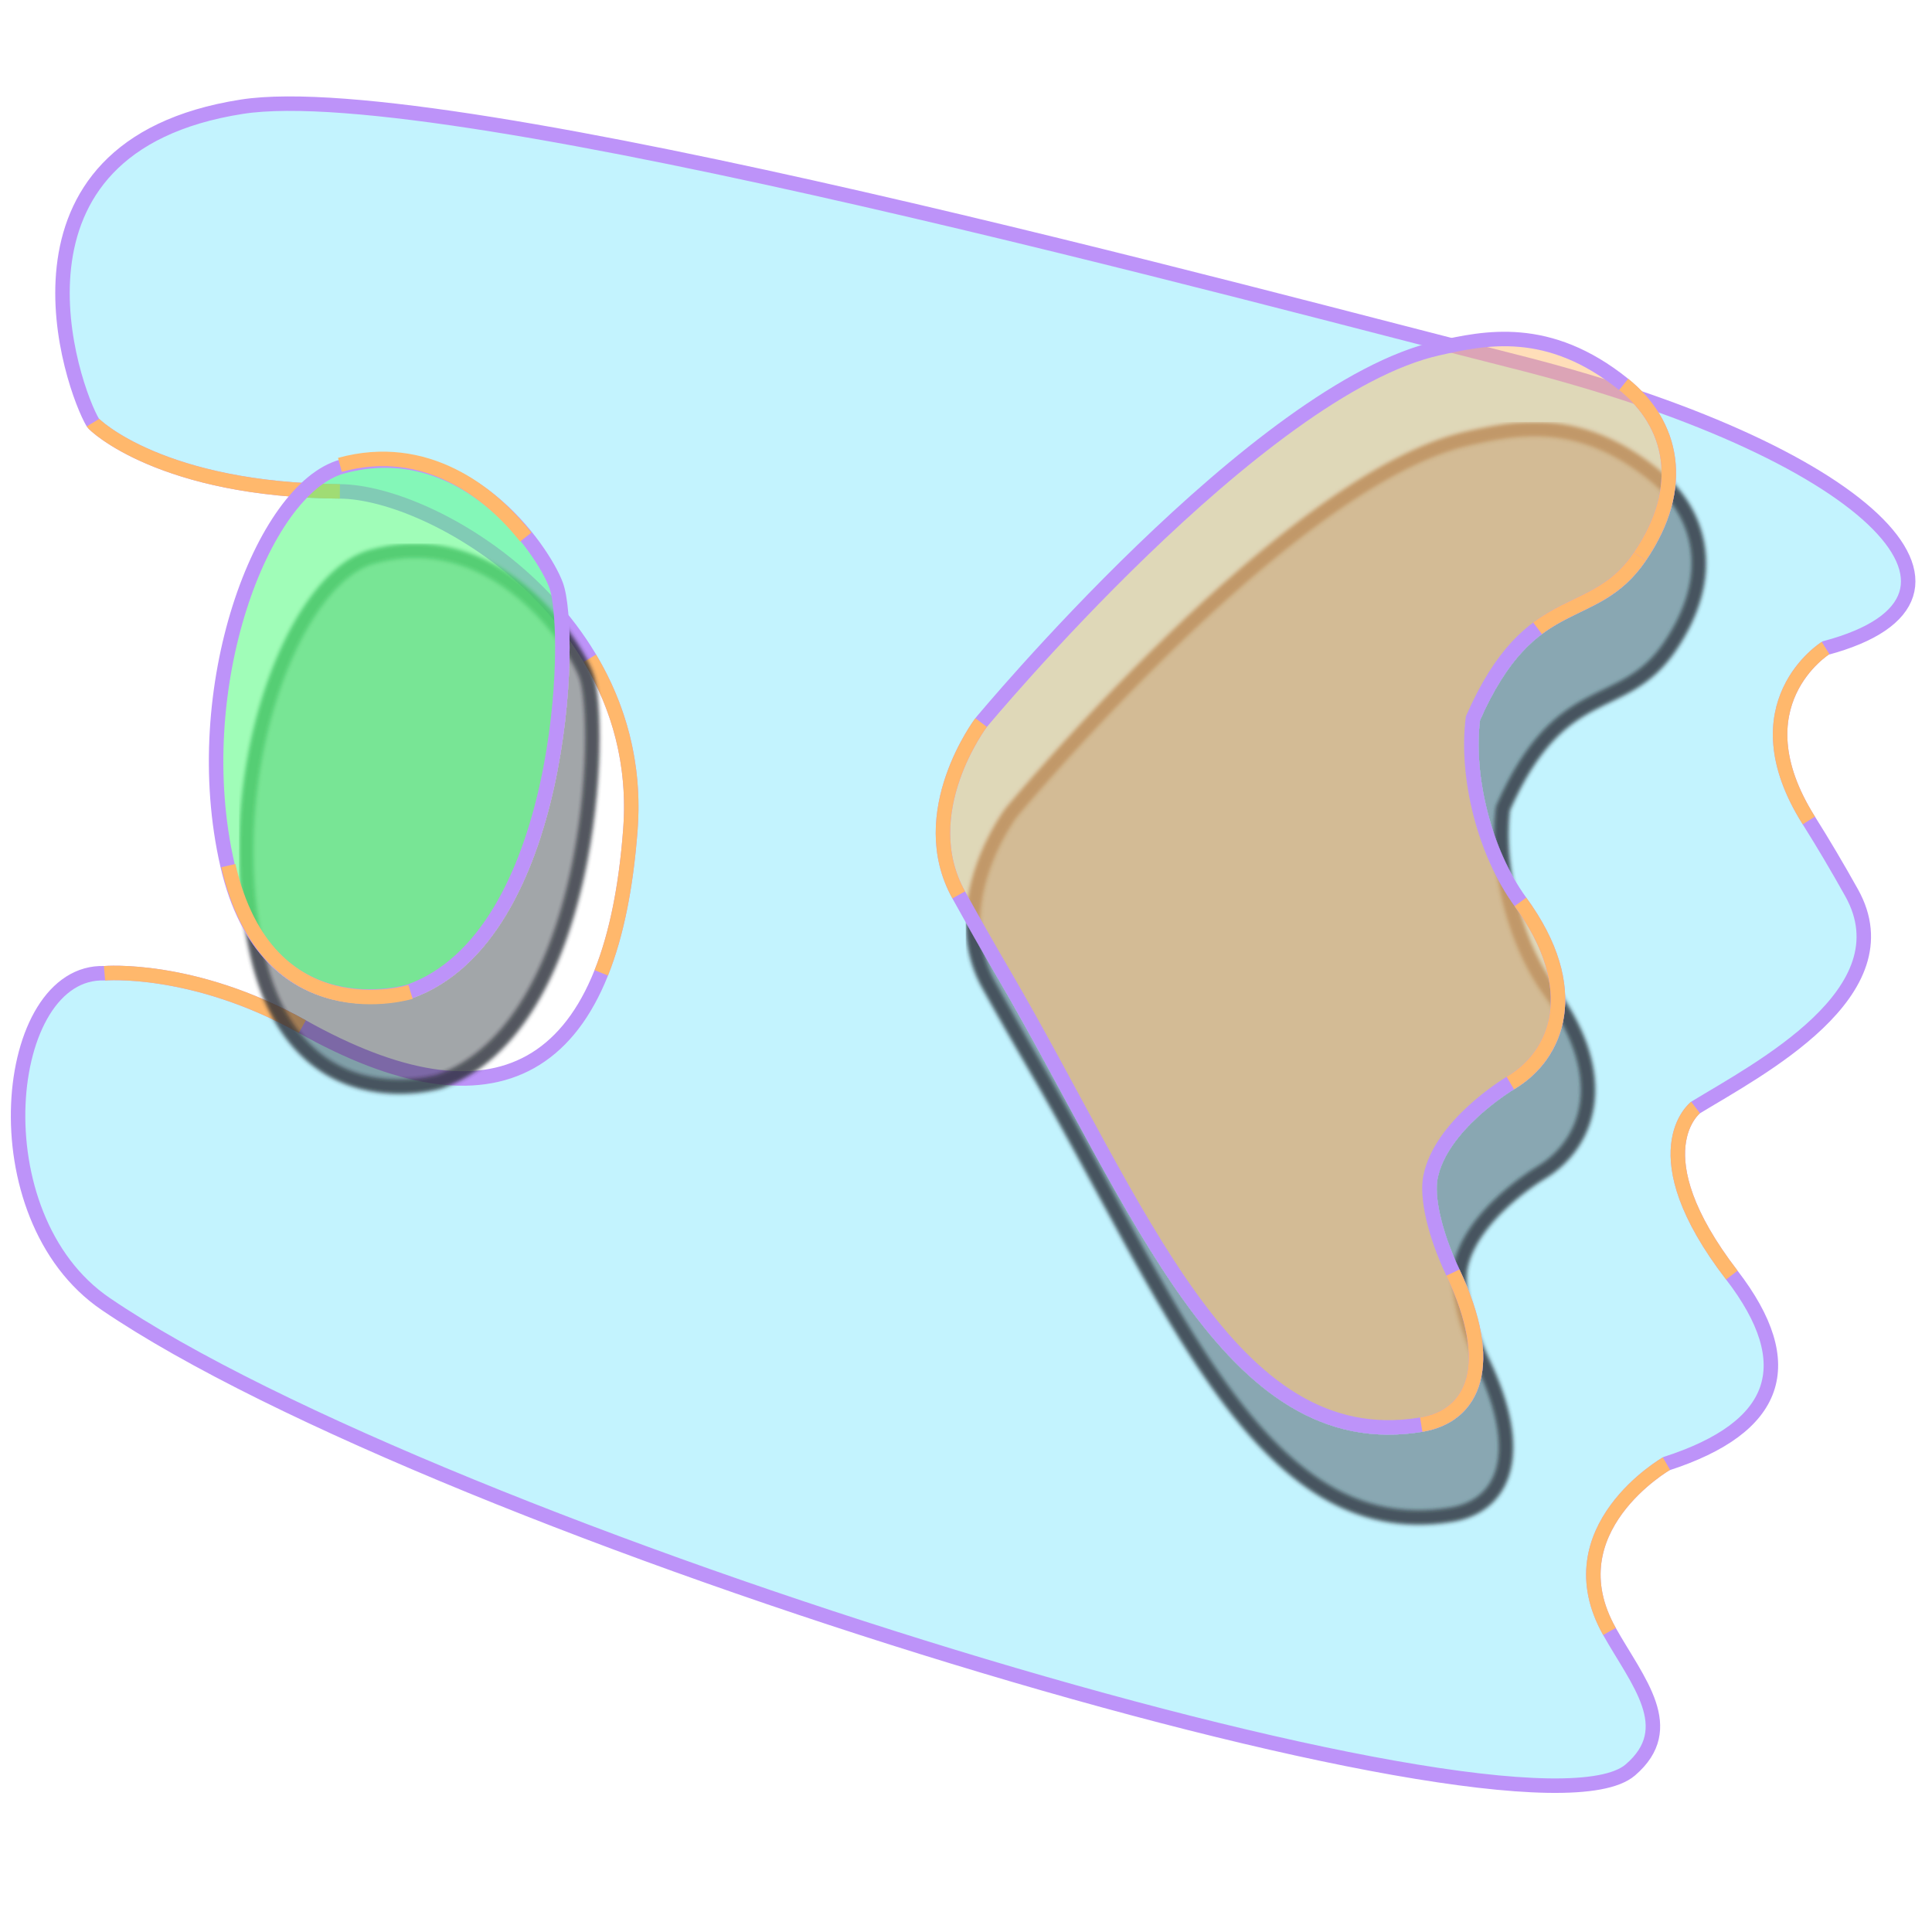
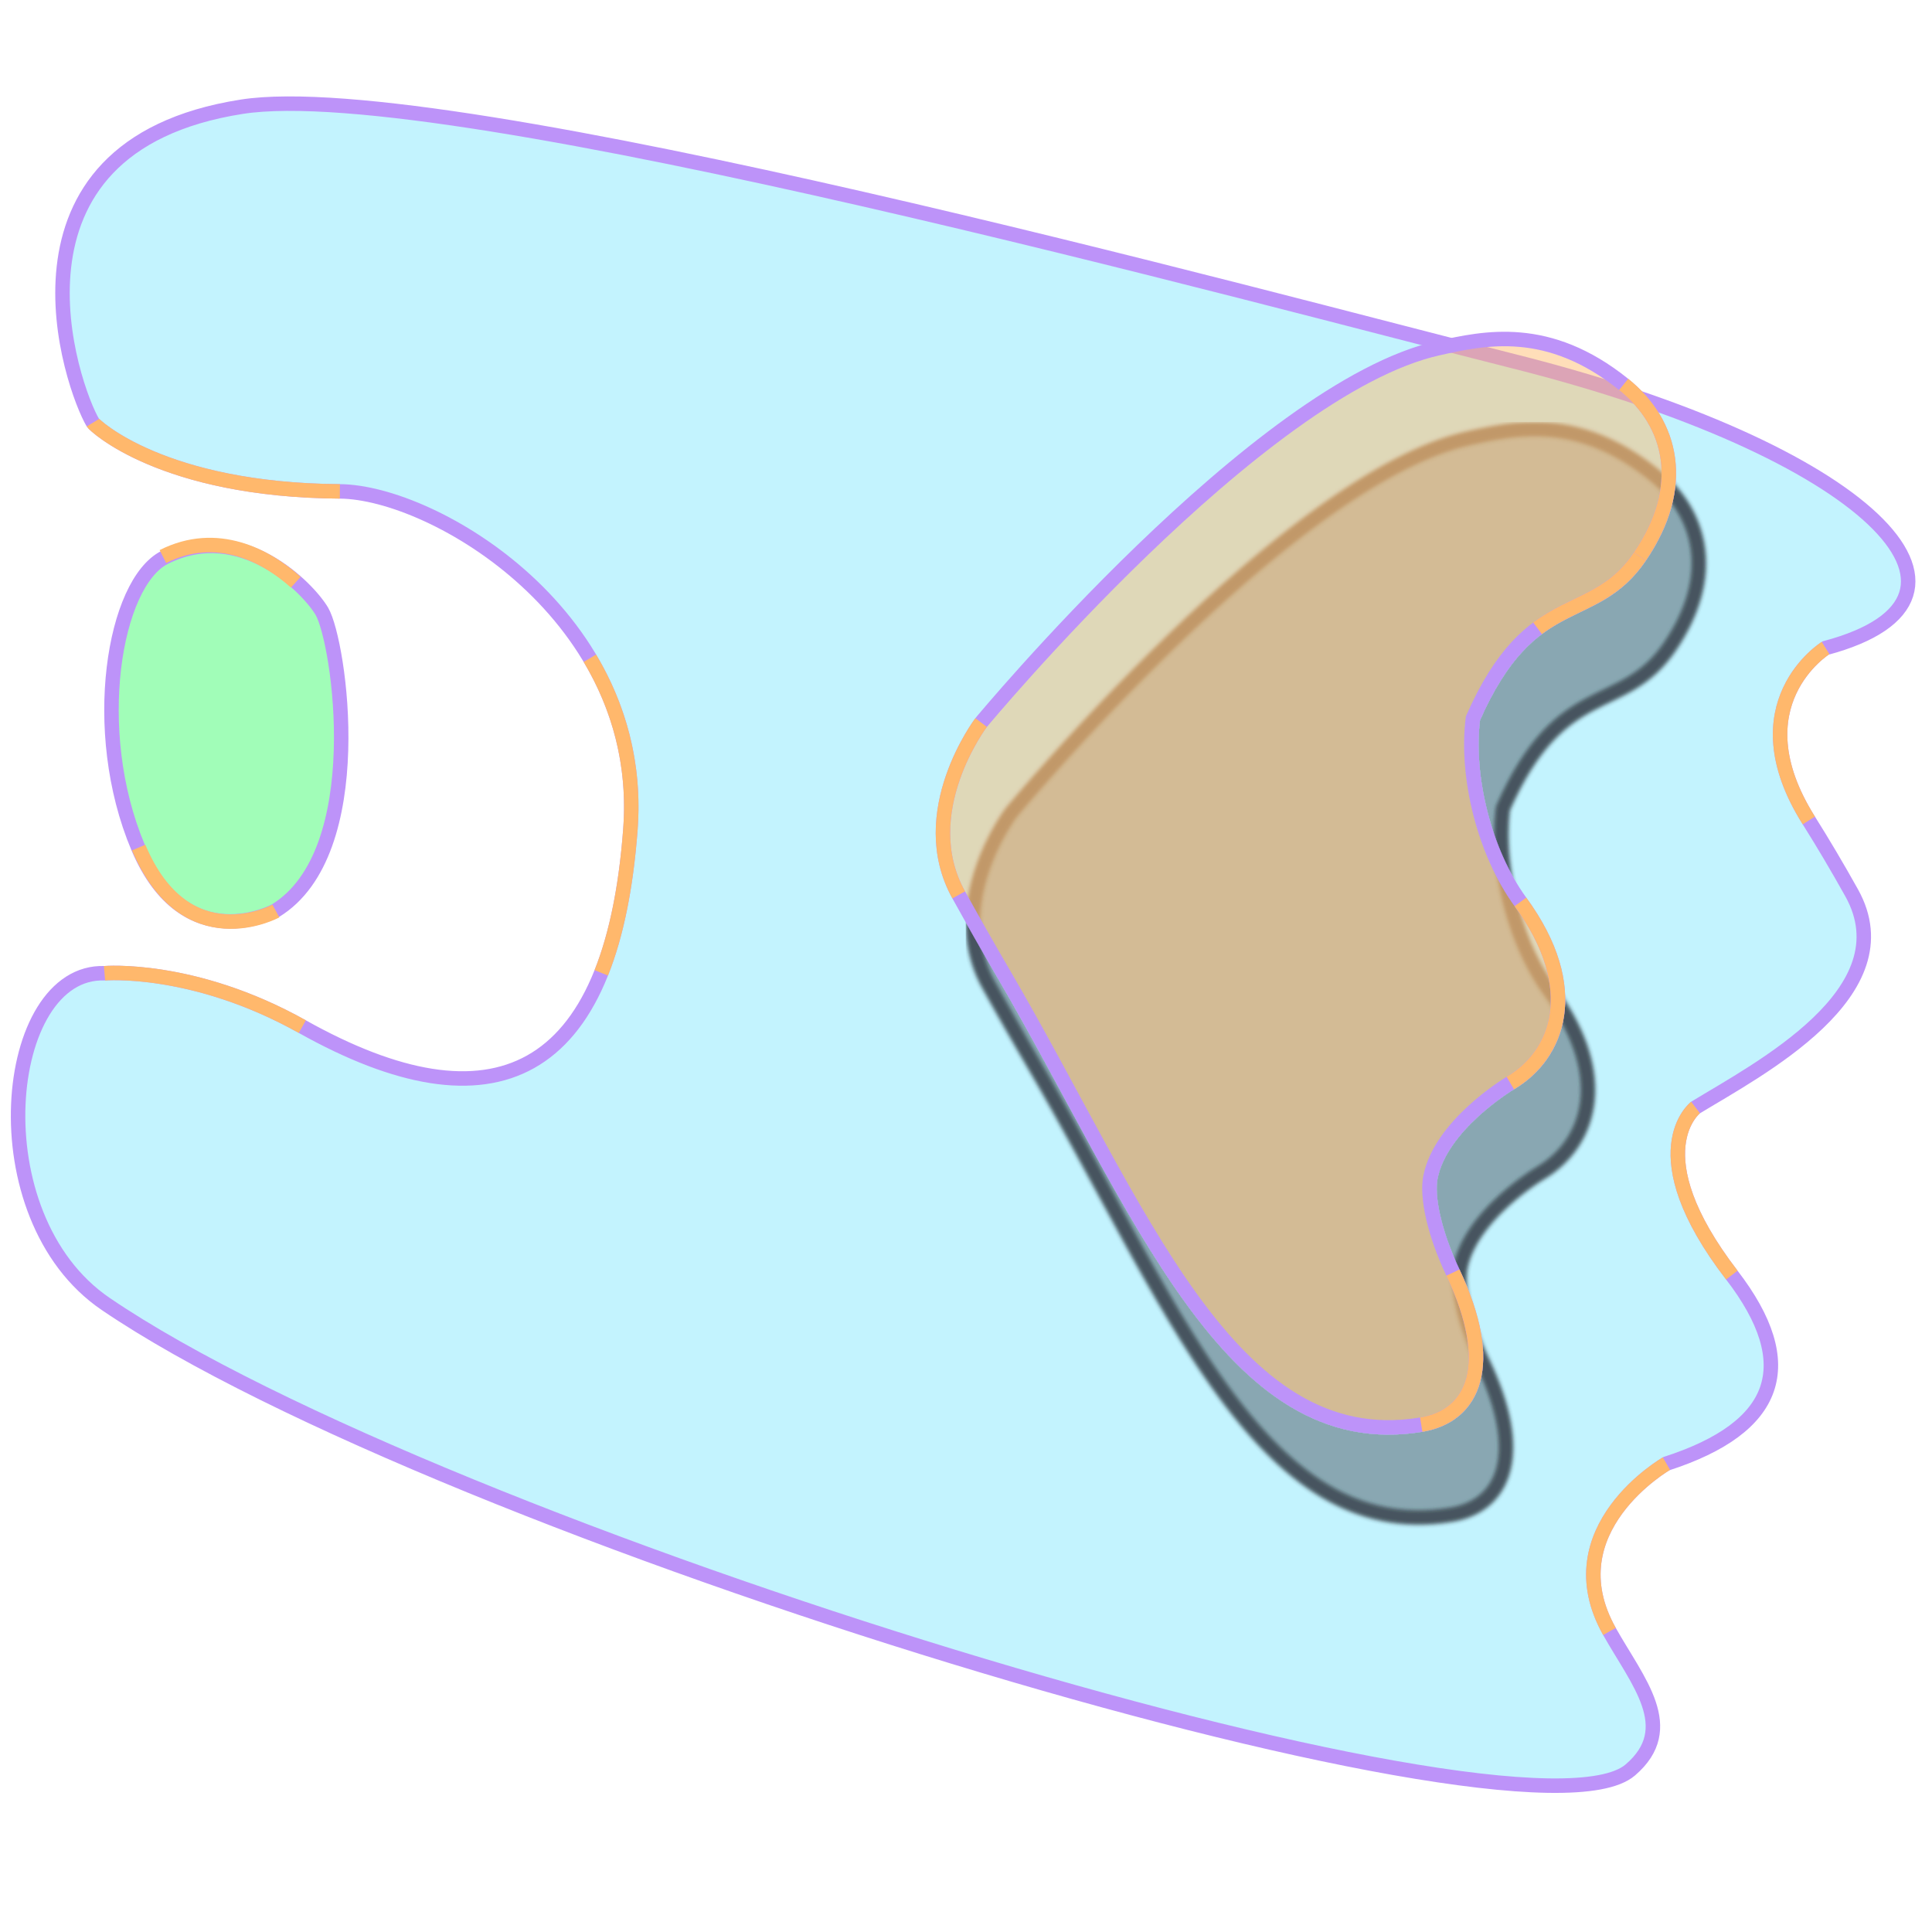
<svg xmlns="http://www.w3.org/2000/svg" xmlns:ns1="http://vectornator.io" height="100%" stroke-miterlimit="10" style="fill-rule:nonzero;clip-rule:evenodd;stroke-linecap:round;stroke-linejoin:round;" version="1.1" viewBox="0 0 1000 1000" width="100%" xml:space="preserve">
  <defs>
    <filter color-interpolation-filters="sRGB" filterUnits="userSpaceOnUse" height="619.977" id="Filter" width="401.241" x="484.323" y="171.721">
-       <feDropShadow dx="15.531" dy="46.625" flood-color="#282a36" flood-opacity="0.791" in="SourceGraphic" result="Shadow" stdDeviation="1" />
-     </filter>
-     <filter color-interpolation-filters="sRGB" filterUnits="userSpaceOnUse" height="334.035" id="Filter_2" width="204.753" x="108.106" y="234.654">
      <feDropShadow dx="15.531" dy="46.625" flood-color="#282a36" flood-opacity="0.791" in="SourceGraphic" result="Shadow" stdDeviation="1" />
    </filter>
  </defs>
  <clipPath id="ArtboardFrame">
    <rect height="1000" width="1000" x="0" y="0" />
  </clipPath>
+   <g clip-path="url(#ArtboardFrame)" id="Layer-2" ns1:layerName="Layer 2" visibility="hidden">
+     <path d="M-857.622-821.69L-857.622 1434.5L3117.35 1434.5L3117.35-821.69L-857.622-821.69ZM1563.41-441.877C1567.97-442.146 1572.37-440 1574.94-435.377C1582.5-421.769 1578.42-399.278 1566.38-366.034C1564.16-359.896 1561.69-353.48 1558.91-346.596C1555.88-339.087 1542.32-307.332 1540.94-303.284C1532.49-278.547 1512.04-213.431 1511.97-213.221C1493.82-155.047 1485.47-129.215 1473.94-97.252C1469.59-85.208 1464.2-71.769 1456.66-53.815C1453.56-46.436 1439.8-14.136 1436.16-5.471C1427.45 15.263 1420.74 32.028 1414.75 48.154C1404.91 74.695 1397.78 98.073 1393.28 118.966C1397.87 111.867 1404.02 102.215 1404.03 102.185C1419.16 79.039 1425.82 68.628 1433.6 55.467C1451.22 25.651 1464.93-0.715 1491.66-54.565C1492.04-55.325 1499.19-69.738 1500.53-72.44C1523.28-118.16 1538.07-146.29 1555.13-175.19C1559.36-182.361 1570.3-201.484 1570.47-201.784C1590.17-236.274 1599.57-251.788 1612.63-270.127C1626.52-289.647 1642.96-307.812 1661.28-323.94C1664.45-326.723 1669.28-329.24 1673.72-330.409C1676.75-331.206 1679.67-331.448 1682.57-330.815C1687.27-329.784 1691.07-326.463 1692.41-321.534C1693.87-316.182 1693.66-310.753 1692.16-304.971C1691.18-301.177 1689.99-298.131 1687.5-292.409C1685.82-288.542 1685.35-287.387 1684.72-285.69C1679.37-271.169 1674.54-259.792 1663.41-234.69C1663.21-234.247 1658.84-224.357 1657.22-220.659C1641.5-184.727 1628.12-154.768 1614.97-126.221C1607.33-109.63 1560.21-8.117 1551.72 10.216C1503.58 114.161 1441.45 257.955 1441.41 258.06C1437.17 268.224 1434.04 275.183 1424.91 294.966C1412.12 322.683 1406.27 336.36 1400.82 352.56C1398.63 359.033 1396.89 365.267 1395.38 371.373C1417.67 336.755 1437.06 300.026 1466.35 238.591C1468.11 234.897 1468.97 233.055 1472.85 224.904C1482.51 204.584 1520.55 122.481 1529.94 102.654C1559.71 39.833 1584.09-7.026 1609.78-48.846C1622.42-69.416 1633.47-85.466 1658.32-120.252C1658.81-120.946 1666.75-132.083 1669.66-136.19C1672.37-140.005 1679.35-150.852 1679.57-151.19C1691.84-170.388 1698.26-178.935 1708.57-187.659C1710-188.872 1711.43-189.782 1713.32-190.346C1717.52-191.606 1722.29-190.28 1725.07-186.19C1726.64-183.878 1727.03-181.718 1726.97-179.377C1726.94-178.289 1726.8-177.228 1726.57-176.065C1726-173.3 1724.99-170.195 1722.97-164.565C1722.86-164.257 1722.86-164.246 1722.75-163.94C1720.59-157.922 1720.13-156.597 1719.72-155.096C1719.26-153.391 1717.75-147.741 1717.63-147.284C1713.17-130.538 1710.63-121.918 1707.03-112.096C1697.63-86.403 1687.8-66.704 1664.63-24.471C1664.44-24.128 1664.44-24.127 1664.25-23.784C1650.26 1.724 1644.14 13.216 1637.22 27.685C1630.74 41.244 1626.06 52.7 1616.35 77.998C1616.24 78.273 1616.27 78.285 1616.16 78.56C1603.3 112.041 1597.04 126.861 1587.41 144.685C1584.33 150.388 1574.61 304.177 1566.37 319.341C1531.99 382.615 1488.24 324.525 1460.44 366.216C1453.26 376.995 1433.26 403.785 1433.22 403.841C1417.79 424.341 1411.12 433.58 1403.5 445.435C1400.52 450.081 1394.31 451.422 1389.66 448.435C1385.01 445.449 1383.67 439.268 1386.66 434.623C1394.64 422.216 1417.3 391.741 1417.35 391.685C1430.97 373.589 1436.88 365.478 1443.78 355.123C1471.18 314.037 1496.86 269.974 1530.97 207.185C1539.19 192.067 1566.71 140.923 1569.82 135.185C1578.91 118.369 1584.92 104.052 1597.47 71.373C1597.58 71.097 1597.59 71.117 1597.69 70.841C1607.6 45.054 1612.4 33.222 1619.19 19.029C1626.32 4.113 1632.55-7.575 1646.72-33.408C1646.91-33.752 1646.91-33.753 1647.1-34.096C1669.79-75.451 1679.31-94.537 1688.25-118.971C1690.22-124.355 1692-130.02 1693.91-136.627C1690.84-131.859 1688.31-127.93 1685.97-124.627C1683.04-120.497 1675.09-109.352 1674.6-108.659C1650.02-74.246 1639.13-58.423 1626.82-38.377C1601.58 2.708 1577.49 48.992 1548 111.216C1538.66 130.932 1500.63 213.057 1490.91 233.498C1487.03 241.654 1486.14 243.514 1484.38 247.216C1450.91 317.411 1430.37 356.131 1403.35 396.029C1402.35 397.493 1397.61 405.836 1397.44 406.123C1394.42 411.388 1392.52 414.453 1390.69 416.748C1389.92 417.714 1389.15 418.536 1388.28 419.279C1386.41 420.891 1384.35 421.992 1381.38 422.123C1376.5 422.338 1372.73 419.408 1371.13 415.498C1370.41 413.746 1370.19 412.123 1370.19 410.279C1370.19 389.739 1374.18 368.947 1381.85 346.185C1387.61 329.091 1393.67 314.946 1406.75 286.591C1415.77 267.047 1422.99 250.255 1423.03 250.154C1453.59 176.819 1485.33 105.97 1533.57 1.81C1542.06-16.536 1589.18-118.025 1596.82-134.596C1609.91-163.011 1623.21-192.836 1638.88-228.659C1640.51-232.396 1644.93-242.341 1645.13-242.784C1656.09-267.494 1660.79-278.612 1665.94-292.596C1666.75-294.794 1667.31-296.119 1669.16-300.377C1670.35-303.11 1670.66-304.252 1671.25-305.877C1655.4-291.511 1641.06-275.604 1628.91-258.534C1616.37-240.915 1607.22-225.793 1587.85-191.877C1587.68-191.578 1587.67-191.583 1587.5-191.284C1580.05-178.241 1576.65-172.283 1572.35-165.002C1555.59-136.617 1540.99-108.856 1518.44-63.533C1517.1-60.838 1509.98-46.452 1509.6-45.69C1482.66 8.585 1468.76 35.289 1450.82 65.654C1442.83 79.16 1420.76 113.186 1420.72 113.248C1409.53 130.377 1404.59 138.028 1398.63 147.654C1397.79 149.007 1396.51 151.728 1394.6 156.123C1394.42 156.526 1394.24 156.961 1394.03 157.435C1390.27 166.16 1390 166.753 1388.72 169.123C1388.19 170.122 1387.67 170.966 1387.1 171.748C1385.69 173.685 1384.27 175.07 1381.57 175.998C1375.33 178.14 1370.16 174.418 1368.44 169.498C1367.88 167.891 1367.72 166.445 1367.72 164.716C1367.72 131.019 1377.48 91.14 1396 41.217C1402.1 24.785 1408.91 7.752 1417.72-13.221C1421.39-21.948 1435.15-54.248 1438.22-61.565C1445.64-79.23 1450.92-92.375 1455.13-104.034C1466.53-135.629 1492.94-219.386 1493-219.596C1507.02-264.511 1513.51-284.792 1522.03-309.752C1523.7-314.625 1537.58-347.204 1540.35-354.065C1543.04-360.737 1545.43-366.956 1547.57-372.846C1553.76-389.965 1557.43-403.981 1558.44-413.596C1557.12-412.221 1556.8-411.829 1556.19-411.19C1536.36-390.483 1526.62-379.284 1517.5-365.471C1509.51-353.367 1500.37-336.688 1489.35-314.534C1485.84-307.487 1482.16-299.931 1478-291.252C1474.14-283.183 1461.44-256.301 1459.91-253.096C1453.07-238.738 1448.08-228.6 1443.63-220.034C1439.1-211.332 1426.38-189.584 1426.35-189.534C1419.93-178.673 1417.11-173.83 1413.75-167.752C1413-166.38 1411.83-163.796 1410.07-159.69C1409.96-159.434 1407.88-154.607 1407.38-153.44C1406.51-151.422 1405.85-149.979 1405.28-148.815C1404.9-148.024 1404.57-147.35 1404.22-146.752C1403.95-146.283 1403.65-145.853 1403.32-145.409C1402.54-144.382 1401.72-143.527 1400.35-142.69C1396.31-140.233 1390.6-140.59 1387.1-145.096C1385.48-147.182 1385.08-148.964 1384.97-150.971C1384.91-152.131 1385.01-153.115 1385.22-154.377C1389.6-180.647 1398.52-205.881 1414.28-240.627C1417.36-247.411 1418.63-250.191 1425.94-265.815C1437.49-290.502 1443.29-303.492 1449.07-318.502C1456.5-337.828 1461.65-355.376 1464.6-372.659C1464.94-374.679 1465.15-375.714 1466.07-380.127C1466.58-382.601 1466.86-384.044 1467.13-385.565C1467.94-390.16 1468.06-393.443 1467.69-395.94C1465.7-394.654 1463.53-392.983 1461.53-391.065C1447.67-377.752 1434.99-361.807 1420.72-340.596C1404.54-316.541 1389.31-290.381 1371.66-257.159C1365.55-245.654 1351.42-214.292 1351.38-214.19C1344.5-198.703 1341.29-191.677 1337.1-183.065C1334.33-177.386 1316.38-145.729 1315.25-143.69C1312.85-139.316 1310.64-135.254 1308.63-131.377C1302.6-119.774 1298.18-110.063 1295.47-102.127C1294.03-97.91 1293.12-94.311 1292.75-91.44C1292.67-90.829 1292.81-90.754 1292.78-90.252C1293.48-90.318 1293.48-90.246 1294.57-90.377C1299.46-90.97 1301.6-91.092 1304.57-90.721C1310.05-90.036 1313.91-85.045 1313.22-79.565C1312.54-74.085 1307.55-70.192 1302.07-70.877C1301.36-70.966 1300.1-70.881 1296.97-70.502C1292.08-69.91 1289.94-69.788 1286.97-70.159C1281.19-70.881 1276.35-73.912 1274.13-79.69C1271.24-87.194 1272.47-96.564 1276.57-108.565C1279.66-117.621 1284.43-128.18 1290.88-140.596C1292.97-144.625 1295.24-148.84 1297.72-153.346C1299.16-155.961 1316.69-186.832 1319.13-191.846C1323.19-200.177 1333.15-222.432 1333.19-222.534C1343.03-244.673 1347.6-254.509 1354-266.565C1371.95-300.348 1387.5-327.069 1404.13-351.784C1419.12-374.076 1432.6-391.016 1447.66-405.471C1451.52-409.181 1455.98-412.624 1460.28-414.846C1463.54-416.524 1466.71-417.564 1470-417.659C1474.93-417.8 1479.52-415.747 1482.53-411.596C1488.38-403.553 1489-394.506 1486.82-382.096C1486.5-380.319 1486.18-378.696 1485.63-376.034C1484.77-371.906 1484.57-370.994 1484.28-369.315C1481.94-355.607 1478.35-341.842 1473.5-327.409C1483.89-348.062 1492.84-364.419 1500.82-376.502C1510.8-391.623 1521.09-403.489 1541.72-425.034C1542.36-425.701 1542.63-425.977 1544.1-427.502C1544.71-428.142 1547.99-431.878 1548.19-432.096C1549.18-433.197 1550.07-434.158 1550.94-435.034C1553.64-437.743 1556.03-439.633 1558.85-440.815C1560.34-441.441 1561.89-441.788 1563.41-441.877ZM1060.16-126.471C1061.44-126.672 1062.79-126.65 1064.13-126.315C1069.49-124.975 1072.75-119.548 1071.41-114.19C1048.59-22.918 1033.91 74.771 1027.5 174.204C1024.27 224.278 1023.14 274.793 1024.13 325.154C1024.57 347.754 1026.81 371.478 1030.82 398.685C1031.4 402.658 1031.49 405.922 1031.44 413.716C1031.43 414.778 1031.41 415.282 1031.41 415.873C1031.38 422.771 1031.65 426.615 1032.41 429.373C1032.58 429.977 1032.76 430.478 1032.94 430.841C1033.02 431.006 1033.08 431.048 1033.13 431.123C1033.14 431.129 1033.18 431.142 1033.22 431.123C1033.65 430.91 1034.29 430.347 1035.1 429.31C1037.11 426.717 1039.13 422.47 1041.25 416.498C1042.29 413.577 1045.51 403.578 1045.44 403.779C1050.1 389.788 1052.31 377.091 1055.5 350.966C1055.57 350.451 1055.64 350.059 1055.75 349.123C1057.08 338.25 1057.71 333.336 1058.63 327.248C1062.47 301.769 1071.85 235.297 1071.88 235.123C1080.21 175.752 1084.02 149.349 1089.22 116.404C1090.28 109.706 1093.01 92.129 1093.03 91.998C1097.7 61.781 1099.87 48.14 1102.85 31.248C1103.09 29.872 1103.39 27.903 1103.75 25.154C1103.97 23.502 1104.77 17.18 1104.78 17.029C1105.78 9.234 1106.48 4.659 1107.28 1.248C1107.59-0.028 1107.9-1.122 1108.28-2.127C1109.17-4.43 1110.23-6.196 1112.57-7.815C1118.08-11.64 1124.21-9.358 1127.19-4.877C1128.19-3.379 1128.76-1.887 1129.22-0.034C1132.85 14.475 1133.97 29.729 1133.07 46.717C1132.36 60.067 1130.59 73.2 1127.22 92.529C1126.77 95.141 1126.38 97.323 1125.57 101.873C1121.86 122.654 1120.42 131.658 1119.25 142.81C1108.41 246.94 1101.93 326.987 1098.91 403.935C1098.83 405.832 1097.98 427.286 1097.82 431.623C1096.5 466.158 1095.74 492.647 1095.53 518.81C1095.41 534.77 1095.58 549.404 1095.91 563.248C1095.91 563.205 1095.97 562.373 1095.97 562.373C1097.36 541.96 1098.08 532.826 1099.38 521.404C1100.2 514.169 1103.76 481.375 1104.35 476.029C1111.45 411.772 1118.01 372.674 1130.35 332.591C1130.63 331.666 1130.94 330.688 1131.28 329.529C1131.58 328.536 1133.72 321.254 1134.19 319.748C1136.78 311.393 1139.21 305.185 1142.41 299.56C1146.67 292.081 1152.01 286.322 1158.91 282.56C1166.78 278.265 1174.35 281.492 1178.94 288.373C1181.36 291.994 1183.09 296.629 1184.66 302.529C1185.14 304.342 1185.6 306.21 1186.07 308.31C1186.24 309.109 1187.02 312.708 1187.1 313.06C1190.5 329.122 1191.96 342.021 1194.38 370.935C1194.4 371.218 1194.42 371.215 1194.44 371.498C1195.71 386.657 1196.36 393.807 1197.41 402.31C1198.68 412.599 1201.87 439.939 1201.94 440.529C1207.32 486.973 1210.1 508.508 1214.38 534.498C1223.89 592.247 1233.61 642.6 1244.82 690.216C1246.17 695.978 1251.02 717.165 1251.57 719.529C1262.62 767.656 1270.04 793.81 1281.69 821.154C1289.01 838.335 1294.85 850.283 1301.63 861.123C1309.91 874.363 1318.88 884.497 1329.19 891.685C1340.85 899.813 1360.23 899.998 1381.88 893.685C1384.14 893.024 1386.06 890.464 1390.22 882.029C1393.22 875.941 1394.67 873.282 1397.07 870.091C1400.38 865.673 1406.65 864.777 1411.07 868.091C1415.48 871.405 1416.38 877.673 1413.07 882.091C1411.68 883.937 1410.6 885.931 1408.16 890.873C1405.16 896.961 1403.68 899.651 1401.28 902.841C1397.59 907.772 1393.13 911.222 1387.47 912.873C1360.59 920.713 1335.53 920.483 1317.75 908.091C1305.01 899.207 1294.27 887.084 1284.66 871.716C1277.21 859.804 1270.98 847.057 1263.28 828.998C1251.03 800.255 1243.4 773.219 1232.1 723.998C1231.55 721.625 1226.69 700.518 1225.35 694.81C1214.03 646.708 1204.21 595.912 1194.63 537.748C1190.28 511.34 1187.48 489.568 1182.07 442.81C1182 442.22 1182.01 442.213 1181.94 441.623C1179.8 423.178 1178.82 414.974 1177.57 404.748C1176.48 395.903 1174.5 372.875 1174.47 372.591C1172.12 344.513 1170.68 332.184 1167.5 317.216C1167.42 316.845 1166.7 313.386 1166.53 312.654C1166.13 310.812 1165.75 309.192 1165.35 307.685C1164.92 306.077 1164.46 304.787 1164.03 303.56C1159.9 307.846 1156.64 314.827 1153.28 325.654C1152.85 327.054 1149.78 337.496 1149.47 338.498C1137.6 377.069 1131.2 415.156 1124.22 478.248C1123.63 483.571 1120.08 516.374 1119.25 523.654C1118.01 534.682 1115.91 563.729 1115.91 563.748C1114.5 584.447 1113.76 593.682 1112.44 605.248C1112.16 607.741 1112.1 610.053 1112.1 615.498C1112.1 616.219 1112.1 616.531 1112.1 616.935C1112.09 623.833 1111.88 627.914 1111 632.341C1109.73 638.78 1107.15 644.221 1102.78 648.591C1099.04 652.333 1093.77 653.976 1088.5 651.154C1085.04 649.299 1083.3 646.518 1082.07 642.935C1080.9 639.549 1080.25 635.321 1079.75 629.404C1079.64 628.12 1079.24 622.16 1079.19 621.435C1079.11 620.254 1079.04 619.398 1078.97 618.716C1076.26 591.619 1075.22 558.267 1075.53 518.654C1075.75 492.251 1076.49 465.591 1077.82 430.873C1077.98 426.526 1078.84 405.047 1078.91 403.154C1080.6 360.074 1083.51 315.554 1087.5 266.998C1084.28 289.69 1081.06 312.668 1078.41 330.248C1077.53 336.087 1075.44 352.887 1075.38 353.404C1072.03 380.819 1069.63 394.436 1064.41 410.091C1064.56 409.628 1061.26 419.914 1060.1 423.185C1057.32 431.001 1054.53 436.898 1050.91 441.56C1045.33 448.745 1037.88 452.491 1029.16 450.748C1020.7 449.056 1015.45 443.082 1013.13 434.716C1011.72 429.618 1011.37 424.482 1011.41 415.779C1011.41 415.163 1011.43 414.671 1011.44 413.591C1011.49 406.907 1011.41 404.164 1011.03 401.591C1006.92 373.61 1004.59 349.063 1004.13 325.529C1001.15 173.45 1017.25 19.971 1052-119.034C1053.01-123.052 1056.31-125.869 1060.16-126.471ZM1653.57 349.498C1655.82 349.498 1657.43 349.685 1660.91 350.185C1663.42 350.547 1664.44 350.654 1665.41 350.654C1670.93 350.654 1675.41 355.131 1675.41 360.654C1675.41 366.177 1670.93 370.654 1665.41 370.654C1663.16 370.654 1661.54 370.498 1658.07 369.998C1655.55 369.636 1654.53 369.498 1653.57 369.498C1653.16 369.498 1652.87 369.55 1652.66 369.591C1652.57 369.61 1652.53 369.592 1652.53 369.591C1644.62 373.55 1629.34 388.848 1617.97 405.029C1605.34 423.014 1599.68 438.799 1602.72 446.091C1602.77 446.217 1603.39 446.82 1604.28 447.279C1604.76 447.524 1605.24 447.694 1605.6 447.748C1609.01 446.56 1614.11 439.77 1621.07 426.654C1621.94 425.003 1625.72 417.689 1626.72 415.81C1628.96 411.608 1630.74 408.544 1632.5 405.904C1634.95 402.234 1637.32 399.487 1640.1 397.56C1644.73 394.346 1650.38 393.694 1655.5 396.623C1657.85 397.963 1659.06 399.57 1660.1 401.623C1660.56 402.553 1660.94 403.569 1661.32 404.716C1661.88 406.451 1662.45 408.619 1663.03 411.279C1664.02 415.746 1665.08 421.641 1666.19 428.623C1667.62 437.565 1668.9 447.289 1669.75 454.185C1670.33 453.38 1671 452.598 1671.88 451.873C1676.4 448.14 1681.68 448.782 1685.85 451.56C1690.54 454.691 1693.88 459.062 1696.28 464.529C1697.96 468.34 1699.03 472.132 1700.28 477.904C1700.38 478.322 1700.78 480.294 1700.85 480.623C1701.51 483.753 1701.9 485.348 1702.35 486.966C1703.74 492.016 1704.81 497.046 1705.85 502.841L1725 502.841C1725 502.842 1725 503.579 1725 504.498C1725 542.149 1727.88 574.237 1735.72 638.373C1735.88 639.673 1735.99 640.696 1736.28 643.091C1743.52 702.202 1746.19 728.65 1747.35 762.091C1747.82 775.89 1747.66 793.136 1746.44 808.373C1745.6 818.872 1744.3 827.9 1742.41 835.123C1739.79 845.106 1736.12 852.011 1729.78 855.529C1723.85 858.825 1717.27 858.091 1712.22 853.716C1708.92 850.859 1706.52 846.759 1704.38 841.216C1701.29 833.24 1698.71 822.233 1695.28 803.966C1695.1 803.008 1694.96 802.006 1694.78 801.06C1695.02 806.491 1695.25 811.751 1695.25 816.998C1695.25 819.094 1695.34 831.493 1695.35 833.904C1695.36 842.244 1695.22 848.407 1694.88 853.279C1694.66 856.422 1694.37 858.972 1693.91 861.06C1693.58 862.56 1693.14 863.888 1692.53 865.154C1691.25 867.827 1689.32 870.029 1685.94 871.154C1682.26 872.382 1678.71 871.727 1675.6 869.966C1673.74 868.918 1672.08 867.479 1670.41 865.685C1668 863.097 1665.44 859.574 1662.38 854.779C1658.74 849.081 1643.29 822.446 1644.41 824.341C1638.5 814.353 1633.71 806.854 1629.19 800.779C1623.44 793.045 1618.57 788.32 1615.32 786.966C1614.93 786.806 1614.69 786.766 1614.53 786.748C1614.42 786.808 1614.26 786.903 1613.97 787.185C1613.39 787.757 1612.74 788.64 1612.03 789.841C1606.89 798.593 1603.38 808.817 1601 821.373C1599.14 831.235 1598.25 839.642 1596.72 858.748C1596.53 861.116 1596.48 862.035 1596.38 863.279C1594.53 885.98 1592.77 898.868 1588.97 912.498C1583.93 930.582 1575.81 945.538 1563.35 957.998C1559.92 961.428 1556.31 963.565 1552.69 964.685C1553.03 967.893 1553.13 970.625 1552.78 973.248C1551.99 979.315 1549.02 984.347 1543.41 987.154C1536.46 990.63 1529.77 988.092 1525.38 982.498C1523.17 979.678 1521.57 976.32 1519.82 971.623C1519.43 970.587 1517.64 965.557 1517.25 964.591C1515.03 959.043 1513.41 952.423 1511.25 941.31C1510.86 939.269 1509.5 932.12 1509.38 931.498C1508.62 927.548 1508.01 924.487 1507.38 921.529C1502.33 897.786 1496.24 884.671 1487.57 880.623C1481.4 877.744 1471.89 886.049 1460.47 905.716C1457.56 910.724 1455.49 914.677 1451.1 923.248C1441.79 941.421 1433.72 960.86 1426.88 981.373C1425.78 984.669 1424.99 986.835 1422.6 993.279C1419.61 1001.32 1417.69 1007.27 1416.41 1012.4C1416.74 1012.2 1417.06 1011.91 1417.41 1011.72C1422.21 1008.98 1428.29 1010.64 1431.03 1015.44C1433.77 1020.23 1432.11 1026.32 1427.32 1029.06C1426.57 1029.48 1425.19 1030.63 1422.1 1033.37C1417.73 1037.25 1416.01 1038.68 1413.53 1040.09C1410.54 1041.8 1407.62 1042.69 1403.97 1041.87C1398.51 1040.65 1395.64 1036.32 1395.07 1031.47C1394.16 1023.8 1394.87 1016.03 1396.94 1007.53C1398.44 1001.36 1400.14 996.281 1403.85 986.31C1406.15 980.097 1406.91 978.06 1407.91 975.06C1415.06 953.614 1423.5 933.254 1433.28 914.154C1437.83 905.274 1440.05 901.095 1443.19 895.685C1449.9 884.126 1456.39 875.286 1463.44 869.123C1473.55 860.294 1484.81 857.292 1496.03 862.529C1503.92 866.207 1509.98 872.738 1514.85 881.466C1514.8 880.533 1514.73 879.762 1514.69 878.81C1514.56 875.792 1514.1 862.931 1514.07 862.029C1513.9 857.68 1513.88 854.261 1513.97 846.654C1513.97 846.654 1514.03 841.354 1514.03 839.341C1514.03 838.046 1513.95 836.177 1513.66 831.685C1513.34 826.631 1513.22 824.667 1513.22 822.748C1513.22 821.967 1513.25 821.281 1513.32 820.623C1513.37 820.082 1513.44 819.56 1513.57 818.998C1513.85 817.726 1514.28 816.558 1515.22 815.216C1517.68 811.706 1522.32 809.757 1527.07 811.56C1529.6 812.523 1530.99 813.921 1532.1 815.654C1532.76 816.696 1533.14 817.63 1533.53 818.81C1544.74 852.438 1550.38 895.899 1551.22 941.56C1559.89 932.144 1565.87 920.966 1569.72 907.123C1573.08 895.07 1574.69 883.149 1576.44 861.654C1576.54 860.42 1576.6 859.513 1576.78 857.154C1578.37 837.329 1579.33 828.457 1581.38 817.654C1584.15 802.996 1588.35 790.63 1594.78 779.685C1601.55 768.192 1611.96 763.929 1622.97 768.498C1630.45 771.599 1637.51 778.458 1645.25 788.873C1650.27 795.626 1655.39 803.613 1661.63 814.154C1660.93 812.978 1669.66 827.856 1675.28 837.31C1675.29 835.972 1675.35 835.421 1675.35 833.935C1675.34 831.572 1675.25 819.159 1675.25 816.998C1675.25 803.34 1674.55 792.3 1672.25 764.091C1671.49 754.742 1671.09 749.749 1670.69 744.091C1668.25 709.634 1668.57 685.774 1672.97 663.748C1673.18 662.712 1673.41 661.859 1673.85 660.873C1674.41 659.612 1675.15 658.428 1676.44 657.279C1679.23 654.796 1683.34 653.88 1687.19 655.56C1689.57 656.598 1690.94 658.111 1691.94 659.841C1692.35 660.556 1692.65 661.194 1692.88 661.873C1693.11 662.573 1693.27 663.249 1693.41 663.998C1693.71 665.569 1693.92 667.455 1694.25 671.029C1694.29 671.414 1694.34 671.759 1694.41 672.498C1694.75 676.162 1694.92 677.892 1695.1 678.904C1697.66 693.62 1703.78 732.785 1703.91 733.654C1708.91 766.104 1711.48 781.809 1714.94 800.279C1717.88 815.931 1720.13 825.368 1722.41 831.873C1722.63 831.173 1722.86 830.821 1723.07 830.029C1724.61 824.131 1725.75 816.204 1726.5 806.779C1727.65 792.417 1727.8 775.88 1727.35 762.779C1726.22 730.112 1723.6 704.032 1716.44 645.498C1716.15 643.101 1716.04 642.111 1715.88 640.81C1715.83 640.412 1715.8 640.144 1715.75 639.748C1714.19 639.879 1712.62 639.765 1711.1 639.248C1708.9 638.5 1707.13 637.253 1705.47 635.591C1700.65 630.768 1698.13 624.734 1697.28 617.56C1696.73 612.835 1696.83 609.137 1697.44 600.841C1697.45 600.743 1697.46 600.721 1697.47 600.623C1697.98 593.696 1698.05 590.654 1697.66 587.623C1697.52 586.564 1697.22 584.269 1697.07 583.029C1694.04 559.453 1692.39 547.217 1690.25 533.31C1689.83 530.547 1688.65 522.386 1688.6 521.998C1687.38 513.426 1686.38 507.573 1685.35 502.404C1684.25 512.36 1683.02 523.324 1682.78 525.466C1682.63 526.839 1682.67 529.096 1682.85 534.435C1683.06 541.012 1683.09 543.549 1682.78 546.31C1682.65 547.52 1682.43 548.602 1682.1 549.685C1681.42 551.877 1680.35 553.832 1678.22 555.498C1674.73 558.238 1670.23 558.365 1666.63 556.435C1664.82 555.465 1663.54 554.239 1662.38 552.685C1659.26 548.532 1657.45 543.777 1656.57 538.31C1655.95 534.551 1655.8 531.29 1655.78 525.373C1655.78 524.991 1655.79 524.969 1655.78 524.591C1655.78 519.802 1655.73 517.778 1655.47 515.56C1654.57 507.667 1652.88 487.252 1652.88 487.216C1651.83 474.074 1651.31 468.196 1650.5 460.966C1649.86 455.145 1648.07 441.978 1646.44 431.748C1645.94 428.594 1645.51 426.674 1645.03 424.06C1644.78 424.533 1644.65 424.703 1644.38 425.216C1643.44 426.983 1639.65 434.278 1638.72 436.029C1634.62 443.762 1631.41 449.17 1627.88 453.841C1622.84 460.516 1617.58 465.007 1611.32 466.935C1601.04 470.096 1588.35 463.622 1584.25 453.779C1577.68 437.991 1585.27 416.769 1601.6 393.529C1614.7 374.88 1632.15 357.44 1643.6 351.716C1646.73 350.152 1650 349.498 1653.57 349.498Z" fill="#282a36" fill-rule="nonzero" opacity="0" stroke="#282a36" stroke-linecap="butt" stroke-linejoin="miter" stroke-width="116.778" />
+   </g>
  <g id="Layer-1" ns1:layerName="Layer 1">
    <path d="M156.483 531.379C100.065 499.786 54.089 503.755 54.089 503.755C1.212 501.856-12.211 629.424 54.759 674.965C228.233 792.931 788.507 963.602 843.849 916.124C869.164 894.407 847.667 870.43 833.049 844.428C803.356 791.613 862.544 757.576 862.544 757.576C920.491 738.856 932.008 706.308 896.384 659.98C847.479 596.381 877.628 573.238 877.628 573.238C910.03 553.501 987.135 513.579 958.406 462.12C950.9 448.675 943.512 436.214 936.246 424.669C898.316 364.401 944.926 335.414 944.926 335.414C1042.81 309.306 965.722 232.796 783.709 187.047C655.98 154.943 230.798 38.729 125.13 55.247C-7.137 75.923 37.601 201.39 48.083 218.782C48.949 220.217 84.08 253.729 175.918 254.34C224.415 254.662 334.521 319.01 326.305 429.191C316.637 558.849 254.871 586.475 156.483 531.379Z" fill="#8be9fd" fill-opacity="0.508" fill-rule="nonzero" opacity="1" stroke="#bd93f9" stroke-linecap="butt" stroke-linejoin="miter" stroke-width="7.492" />
    <path d="M507.829 373.992C507.829 373.992 651.531 200.764 744.545 180.201C768.356 174.936 801.337 167.522 840.399 198.978C865.593 219.268 873.468 251.783 848.792 288.057C824.256 324.126 792.415 303.39 762.389 371.797C758.593 402.002 768.303 441.21 786.973 466.815C819.841 511.888 806.225 546.173 781.738 560.588C779.886 561.678 745.706 582.596 740.401 609.267C738.421 619.22 742.177 637.927 752.039 658.69C774.643 706.278 762.87 732.86 735.631 737.391C636.085 753.952 589.64 624.204 519.767 504.542C511.543 490.459 503.661 476.583 496.232 463.193C472.589 420.584 507.829 373.992 507.829 373.992Z" fill="#ffb86c" fill-opacity="0.466" fill-rule="nonzero" filter="url(#Filter)" stroke="#bd93f9" stroke-linecap="butt" stroke-linejoin="miter" stroke-width="7.492" ns1:shadowAngle="1.24926" ns1:shadowColor="#282a36" ns1:shadowOffset="49.1438" ns1:shadowOpacity="0.79054" ns1:shadowRadius="2" />
  </g>
  <g id="Layer-3" ns1:layerName="Layer 3">
    <path d="M936.246 424.669C898.316 364.401 944.926 335.414 944.926 335.414" fill="none" opacity="1" stroke="#ffb86c" stroke-linecap="butt" stroke-linejoin="miter" stroke-width="7.492" />
    <path d="M896.384 659.98C847.479 596.381 877.628 573.238 877.628 573.238" fill="none" opacity="1" stroke="#ffb86c" stroke-linecap="butt" stroke-linejoin="miter" stroke-width="7.492" />
    <path d="M833.049 844.428C803.356 791.613 862.544 757.576 862.544 757.576" fill="none" opacity="1" stroke="#ffb86c" stroke-linecap="butt" stroke-linejoin="miter" stroke-width="7.492" />
    <path d="M305.327 340.702C320.081 365.462 328.844 395.137 326.305 429.191C324.048 459.453 318.954 484.156 311.218 503.547" fill="none" opacity="1" stroke="#ffb86c" stroke-linecap="butt" stroke-linejoin="miter" stroke-width="7.492" />
    <path d="M496.232 463.193C472.589 420.584 507.829 373.992 507.829 373.992" fill="none" opacity="1" stroke="#ffb86c" stroke-linecap="butt" stroke-linejoin="miter" stroke-width="7.492" />
    <path d="M752.039 658.69C774.643 706.278 762.87 732.86 735.631 737.391" fill="none" opacity="1" stroke="#ffb86c" stroke-linecap="butt" stroke-linejoin="miter" stroke-width="7.492" />
    <path d="M786.973 466.815C819.841 511.888 806.225 546.173 781.738 560.588" fill="none" opacity="1" stroke="#ffb86c" stroke-linecap="butt" stroke-linejoin="miter" stroke-width="7.492" />
    <path d="M848.792 288.057C833.292 310.843 814.876 310.959 795.844 325.201" fill="none" opacity="1" stroke="#ffb86c" stroke-linecap="butt" stroke-linejoin="miter" stroke-width="7.492" />
    <path d="M840.399 198.978C865.593 219.268 873.468 251.783 848.792 288.057" fill="none" opacity="1" stroke="#ffb86c" stroke-linecap="butt" stroke-linejoin="miter" stroke-width="7.492" />
  </g>
  <g id="Layer-6" ns1:layerName="Layer 6">
    <path d="M48.083 218.782C48.949 220.217 84.08 253.729 175.918 254.34" fill="none" opacity="1" stroke="#ffb86c" stroke-linecap="butt" stroke-linejoin="miter" stroke-width="7.492" />
    <path d="M156.483 531.379C100.065 499.786 54.089 503.755 54.089 503.755" fill="none" opacity="1" stroke="#ffb86c" stroke-linecap="butt" stroke-linejoin="miter" stroke-width="7.492" />
  </g>
  <g id="Layer-4" ns1:layerName="Layer 4">
-     <path d="M212.041 513.177C291.556 484.518 296.931 327.354 287.794 302.787C281.148 284.919 240.323 224.115 177.088 241.488C135.68 252.865 96.69 356.207 117.75 447.799C138.017 535.941 212.041 513.177 212.041 513.177Z" fill="#50fa7b" fill-opacity="0.538" fill-rule="nonzero" filter="url(#Filter_2)" stroke="#bd93f9" stroke-linecap="butt" stroke-linejoin="miter" stroke-width="7.492" ns1:shadowAngle="1.24926" ns1:shadowColor="#282a36" ns1:shadowOffset="49.1438" ns1:shadowOpacity="0.79054" ns1:shadowRadius="2" />
-     <path d="M272.144 277.977C253.961 254.954 220.523 228.36 175.952 240.605" fill="none" opacity="1" stroke="#ffb86c" stroke-linecap="butt" stroke-linejoin="miter" stroke-width="7.492" />
-     <path d="M118.197 448.039C138.464 536.181 212.487 513.417 212.487 513.417" fill="none" opacity="1" stroke="#ffb86c" stroke-linecap="butt" stroke-linejoin="miter" stroke-width="7.492" />
+     <path d="M142.465 471.439C191.859 441.333 175.777 332.202 166.615 316.44C159.952 304.976 125.143 268.33 85.184 288.533C59.018 301.763 45.969 378.129 71.461 438.585C95.992 496.764 142.465 471.439 142.465 471.439Z" fill="#50fa7b" fill-opacity="0.538" fill-rule="nonzero" opacity="1" stroke="#bd93f9" stroke-linecap="butt" stroke-linejoin="miter" stroke-width="7.492" />
+     <path d="M153.083 301.356C138.088 287.835 112.482 273.831 84.316 288.072" fill="none" opacity="1" stroke="#ffb86c" stroke-linecap="butt" stroke-linejoin="miter" stroke-width="7.492" />
+     <path d="M71.788 438.693C96.32 496.872 142.793 471.547 142.793 471.547" fill="none" opacity="1" stroke="#ffb86c" stroke-linecap="butt" stroke-linejoin="miter" stroke-width="7.492" />
  </g>
</svg>
